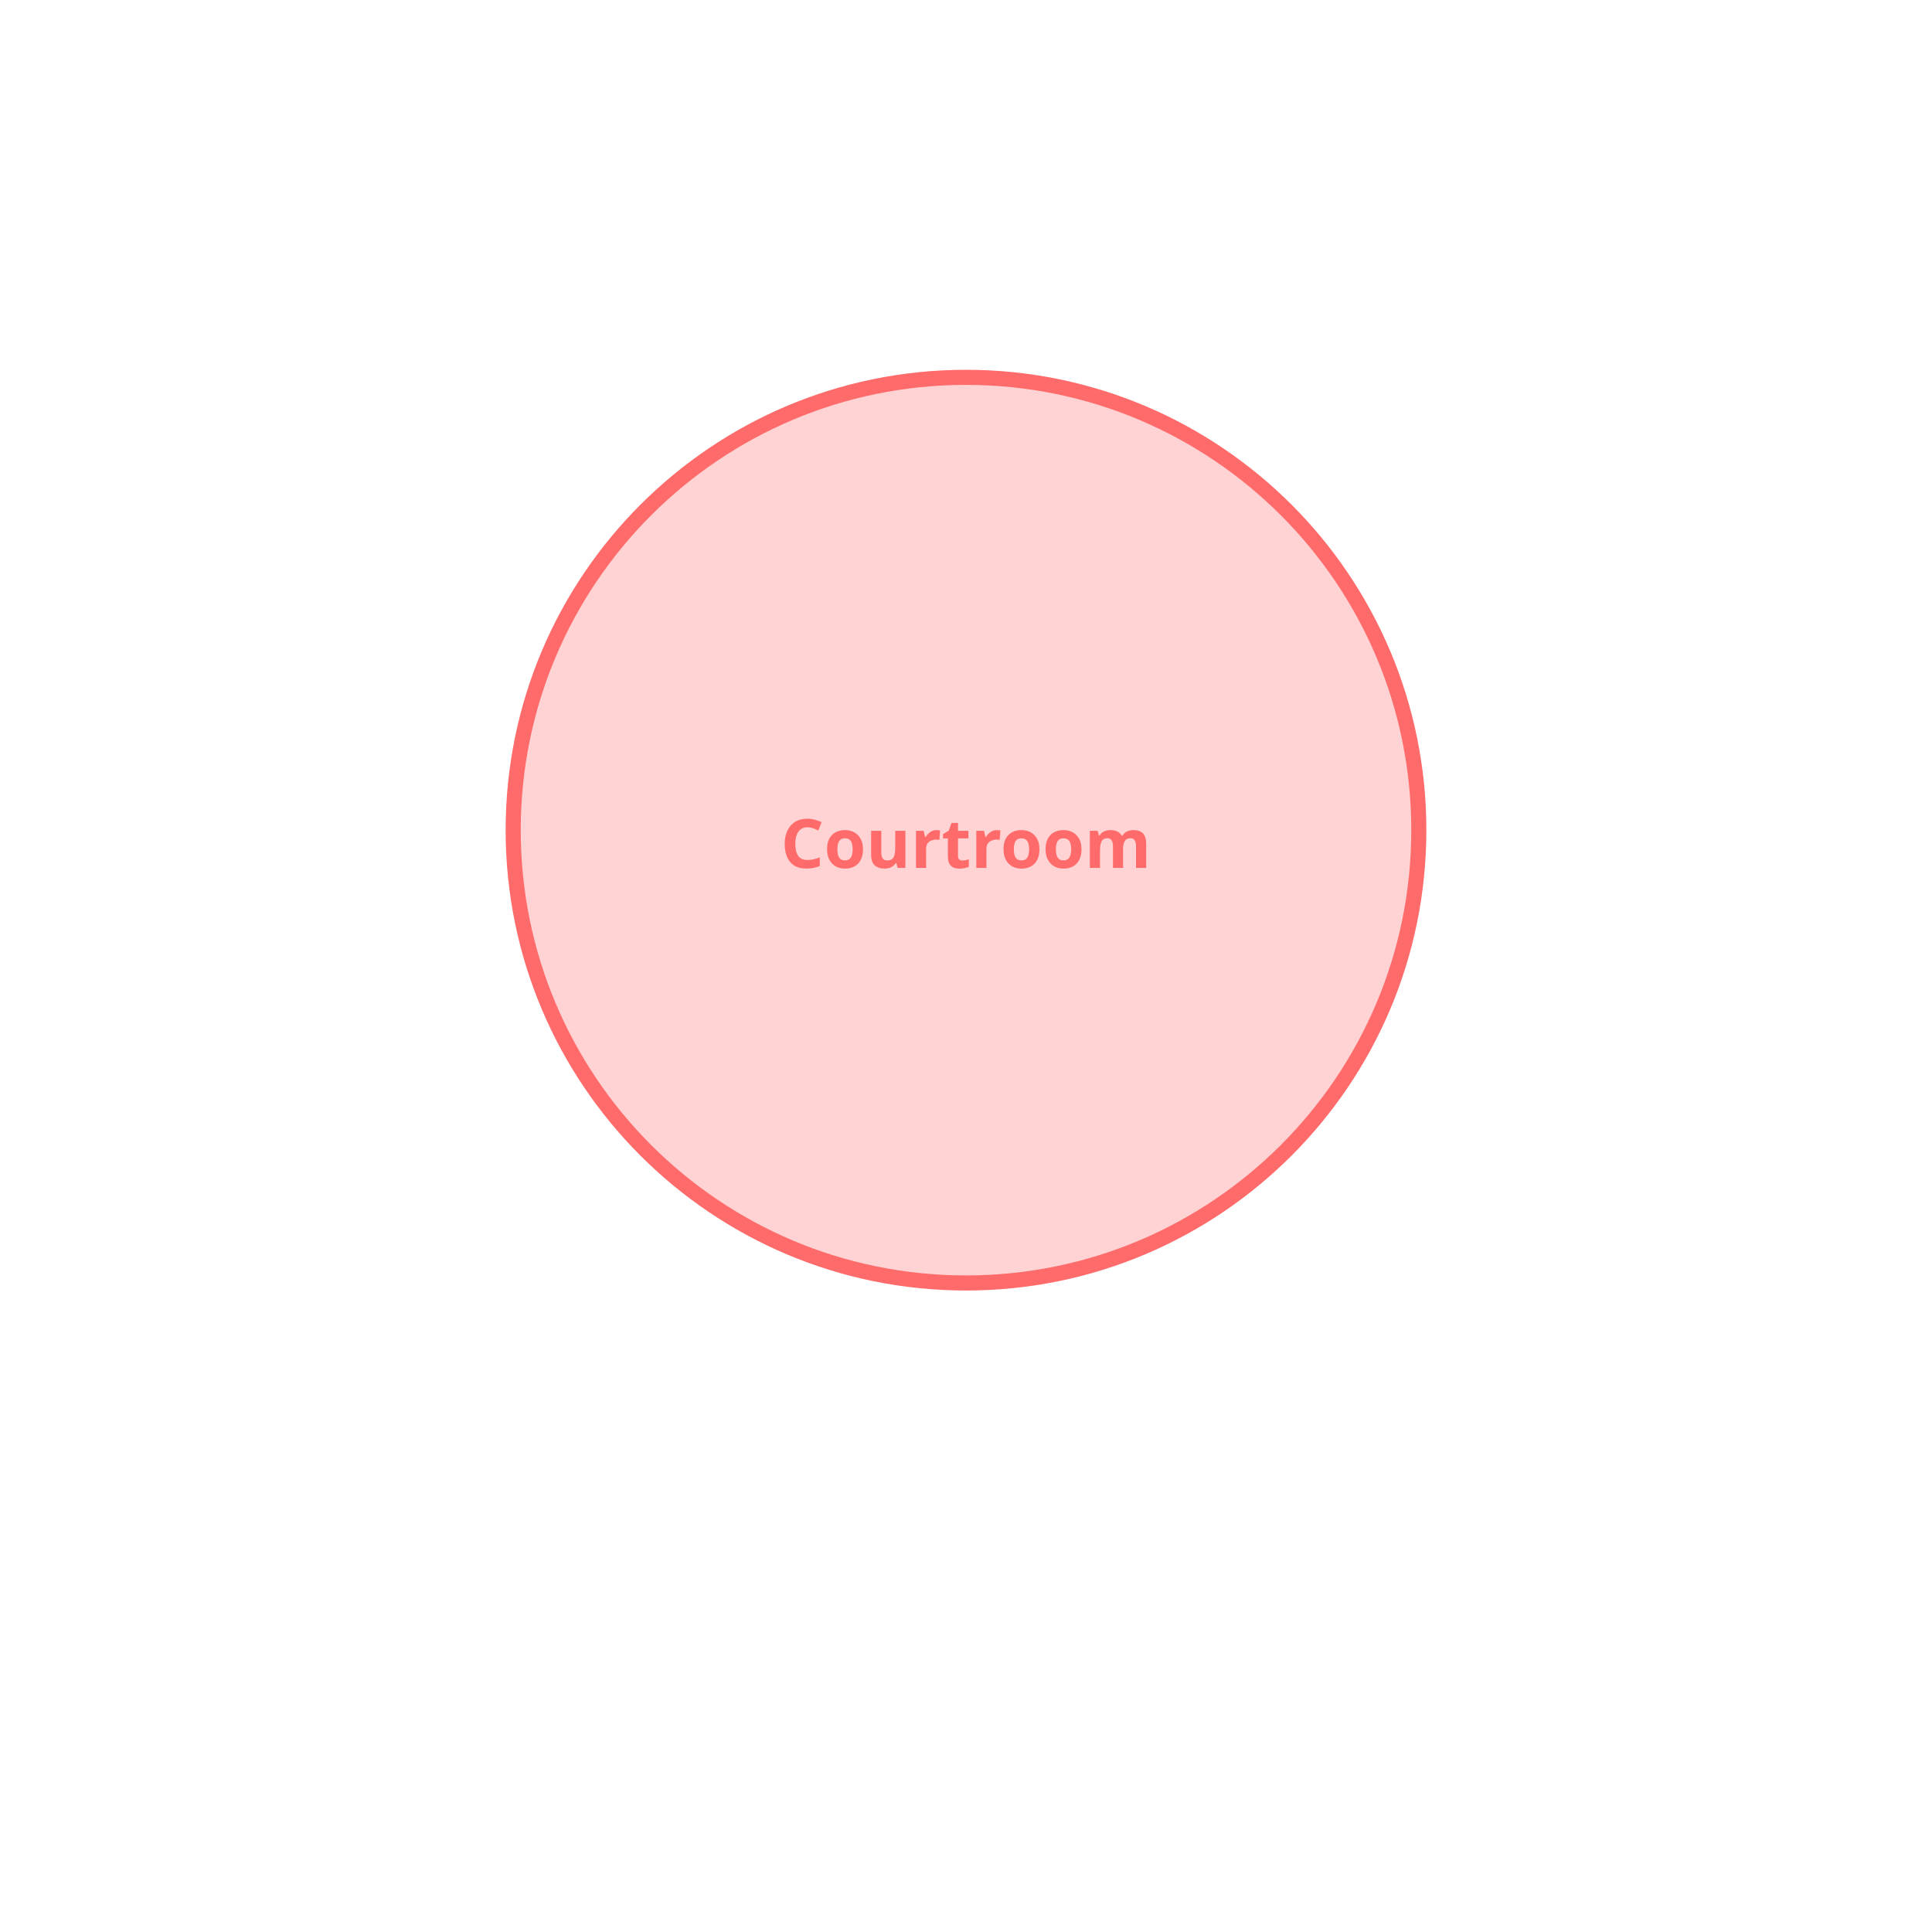
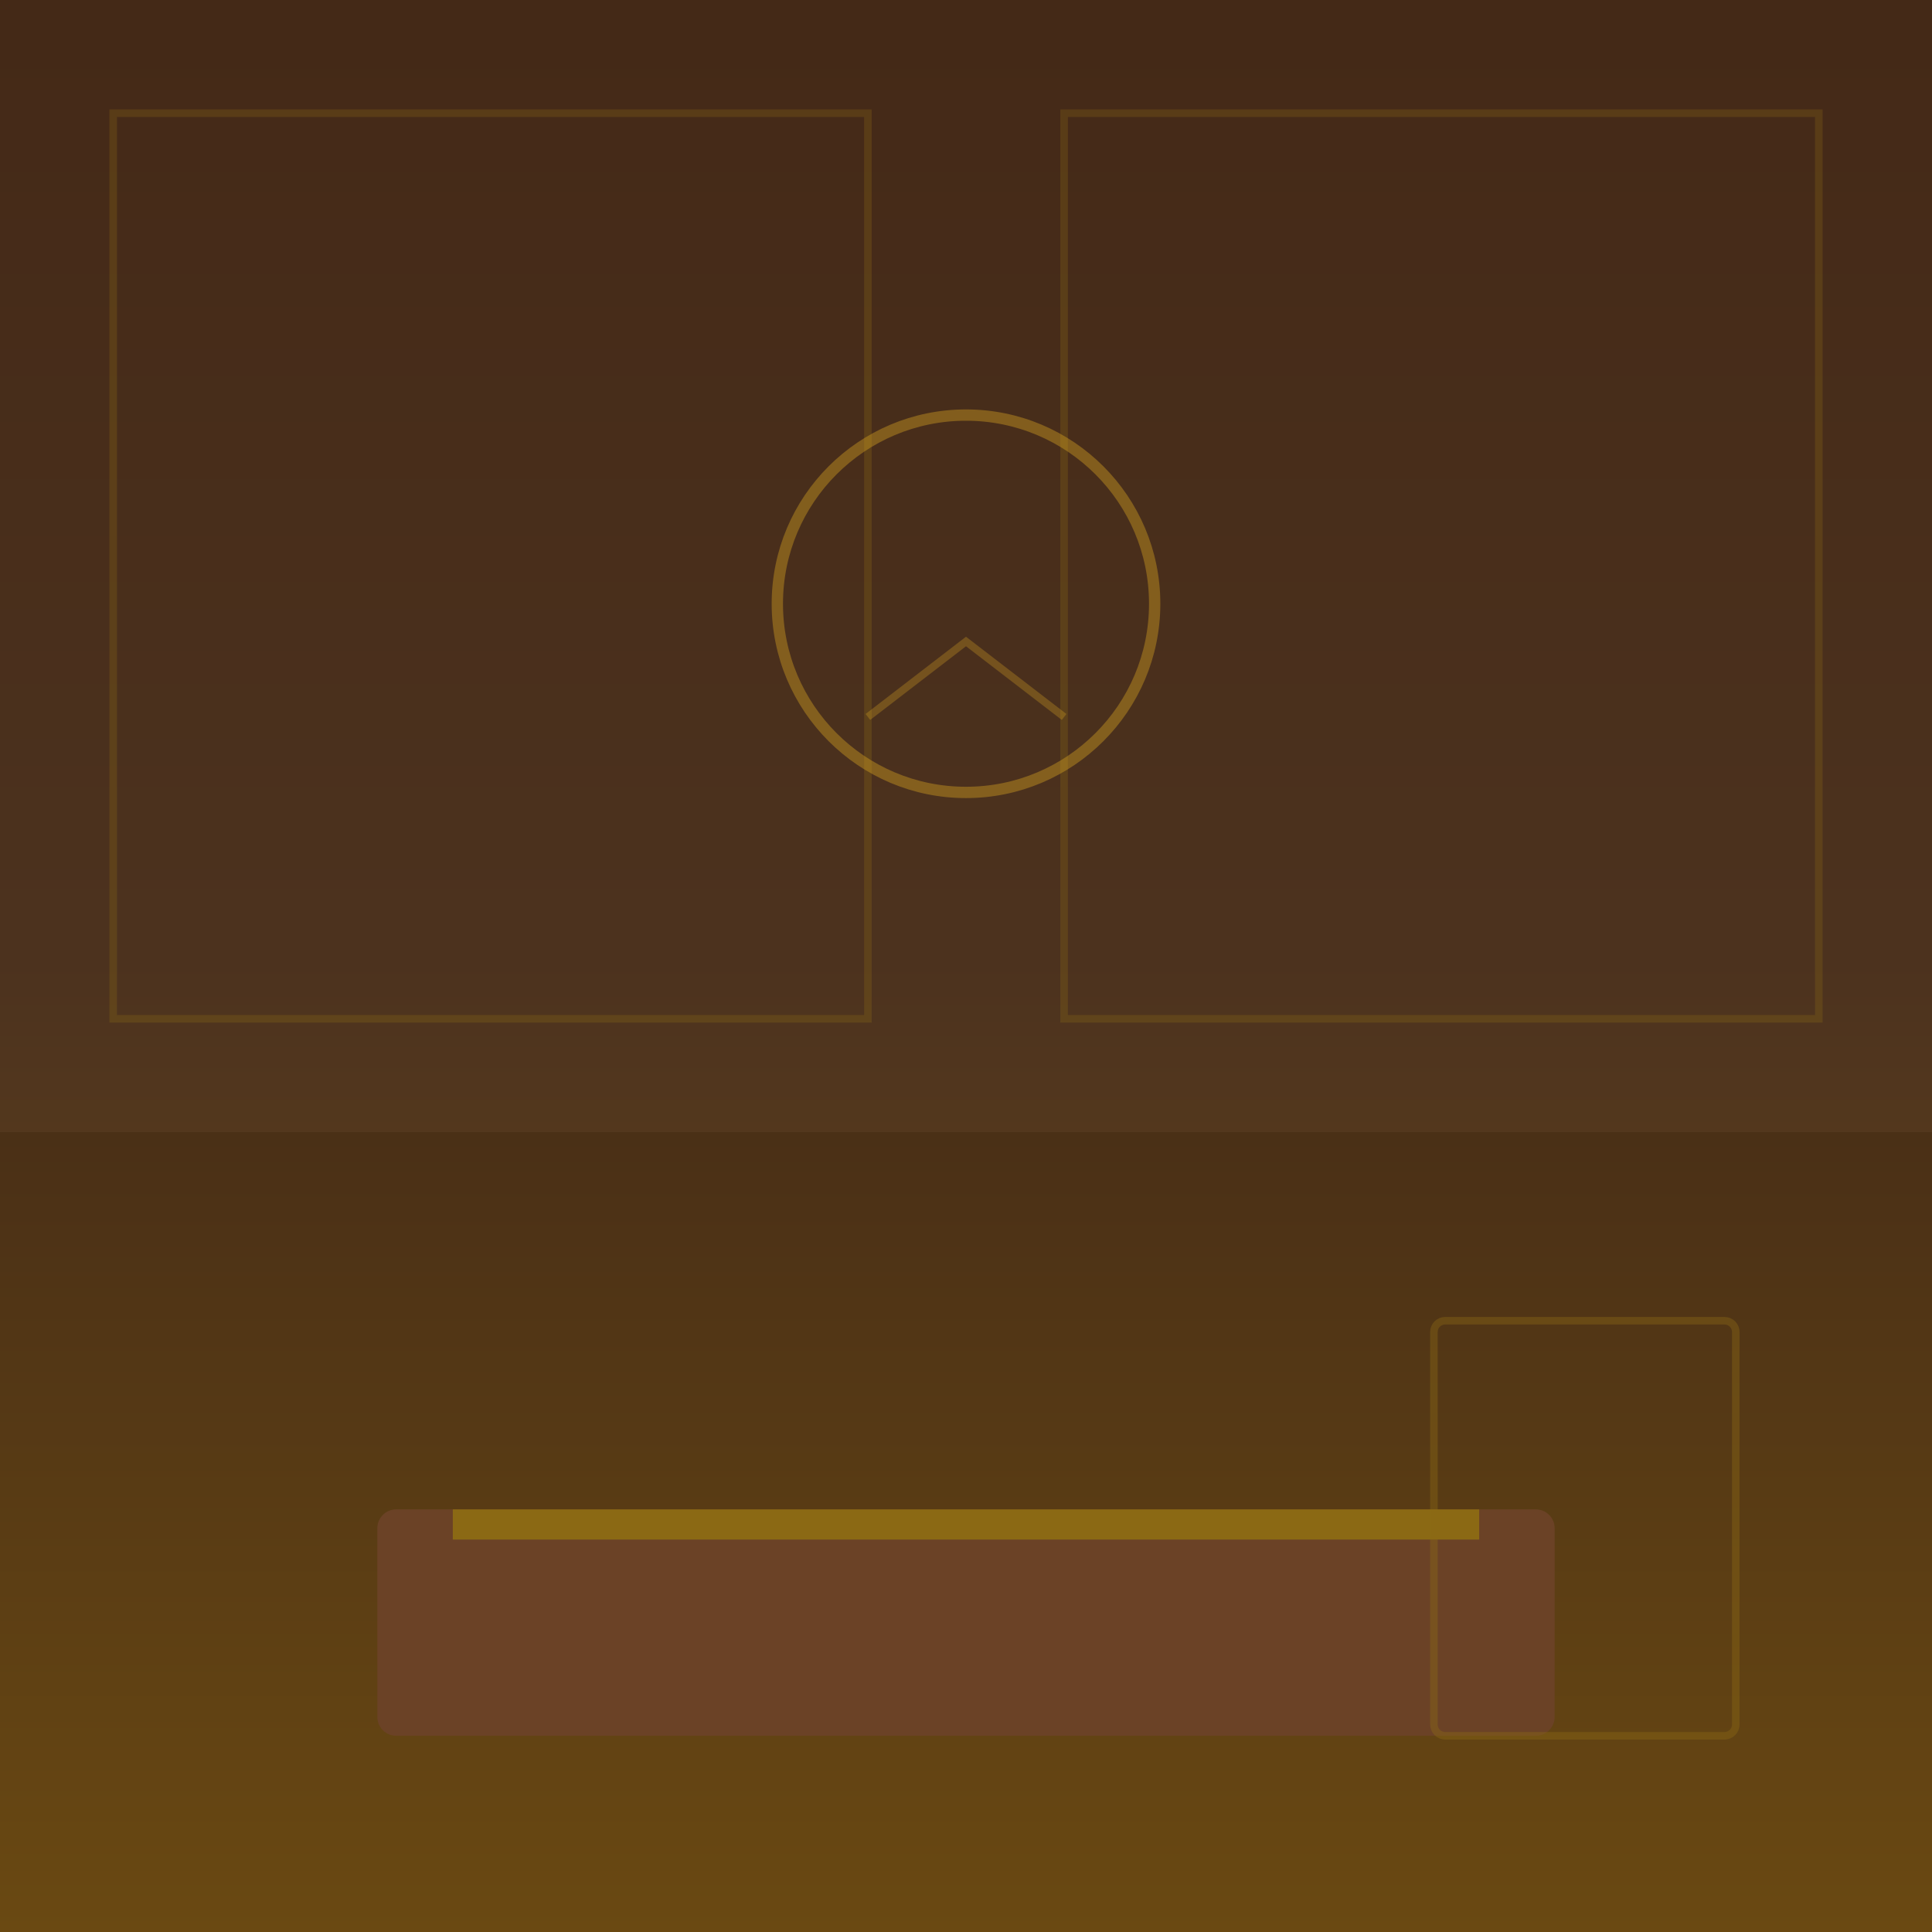
- <svg xmlns="http://www.w3.org/2000/svg" width="512" height="512" viewBox="0 0 512 512">
-   <rect width="512" height="512" fill="transparent" />
-   <circle cx="256" cy="220" r="120" fill="#FF6B6B" opacity="0.3" />
-   <circle cx="256" cy="220" r="120" fill="none" stroke="#FF6B6B" stroke-width="4" />
-   <text x="256" y="230" text-anchor="middle" font-family="system-ui, sans-serif" font-size="18" fill="#FF6B6B" font-weight="600">Courtroom</text>
+ <svg xmlns="http://www.w3.org/2000/svg" viewBox="0 0 512 512">
+   <defs>
+     <linearGradient id="court" x1="0" y1="0" x2="0" y2="1">
+       <stop offset="0%" stop-color="#2C1810" />
+       <stop offset="50%" stop-color="#3D2B1F" />
+       <stop offset="100%" stop-color="#8B6914" />
+     </linearGradient>
+   </defs>
+   <rect width="512" height="512" fill="url(#court)" />
+   <rect x="0" y="0" width="512" height="300" fill="#5C3A1E" opacity="0.5" />
+   <rect x="0" y="300" width="512" height="212" fill="#4A2A10" opacity="0.5" />
+   <rect x="30" y="30" width="200" height="240" fill="none" stroke="#8B6914" stroke-width="2" opacity="0.3" />
+   <rect x="282" y="30" width="200" height="240" fill="none" stroke="#8B6914" stroke-width="2" opacity="0.3" />
+   <circle cx="256" cy="160" r="50" fill="none" stroke="#DAA520" stroke-width="3" opacity="0.4" />
+   <path d="M230 190L256 170L282 190" fill="none" stroke="#DAA520" stroke-width="2" opacity="0.3" />
+   <rect x="100" y="400" width="312" height="60" rx="5" fill="#6B4226" />
+   <rect x="120" y="400" width="272" height="8" fill="#8B6914" />
+   <rect x="380" y="350" width="80" height="110" rx="3" fill="none" stroke="#8B6914" stroke-width="2" opacity="0.4" />
</svg>
